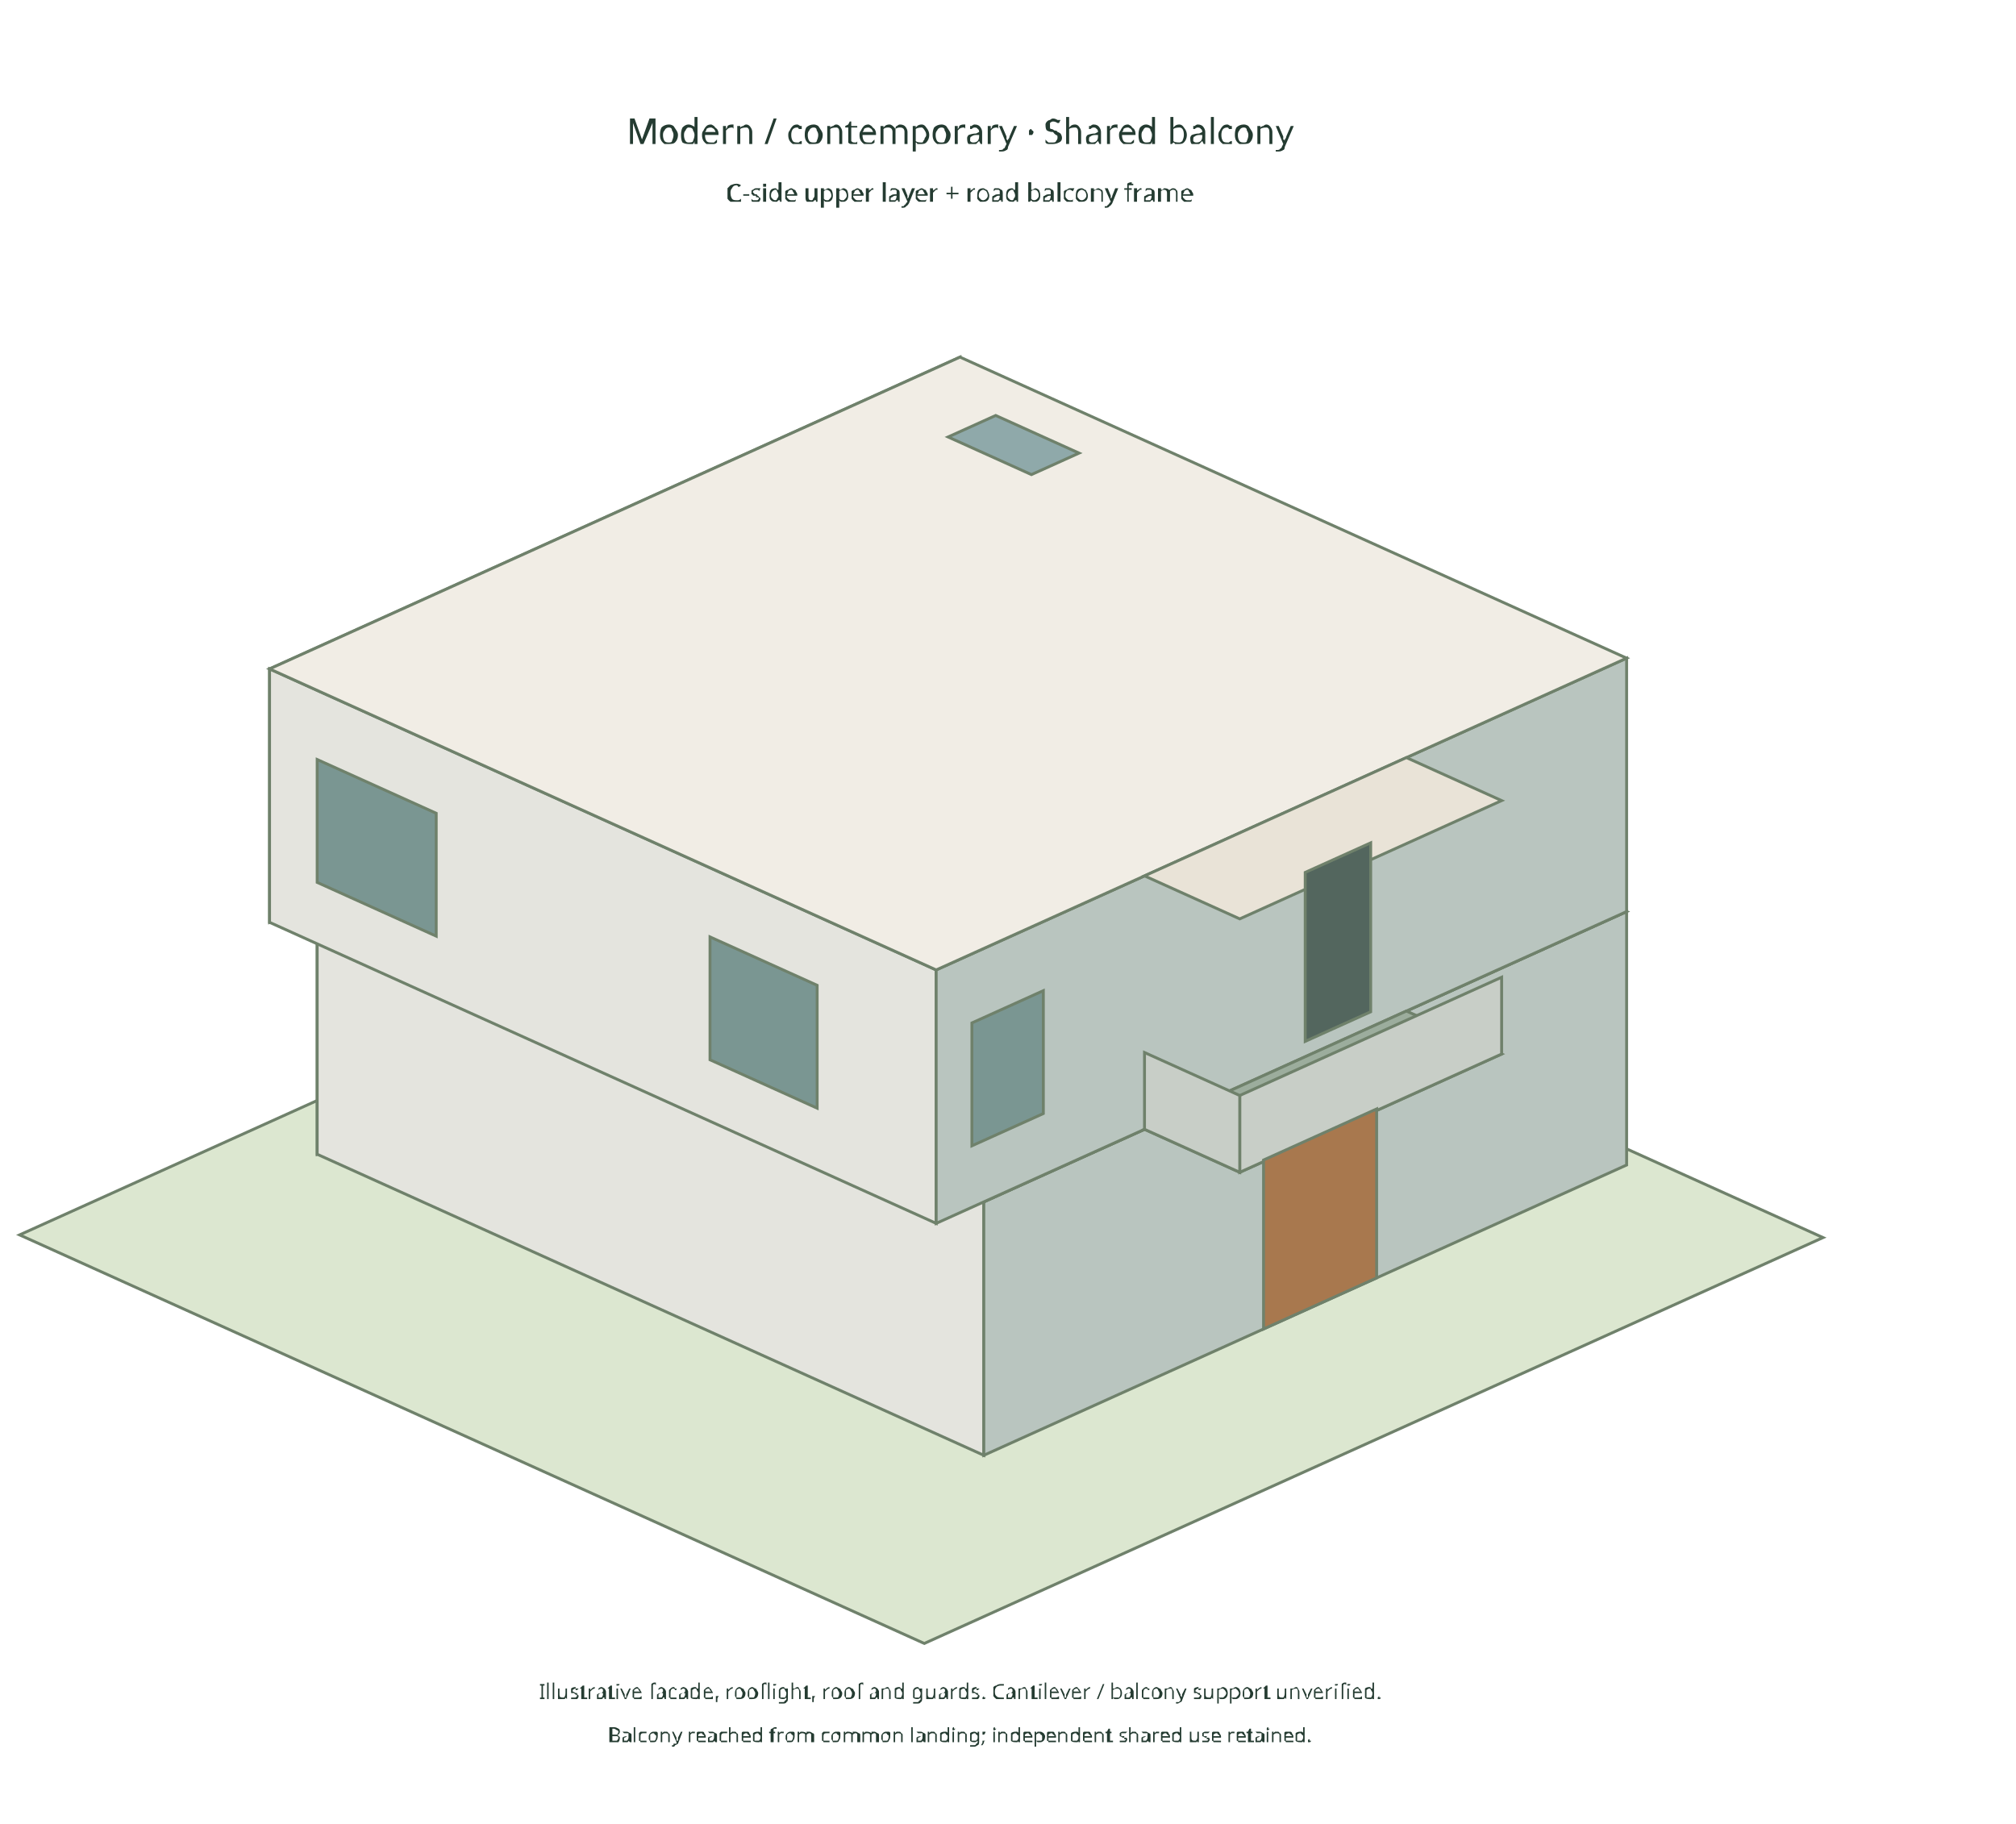
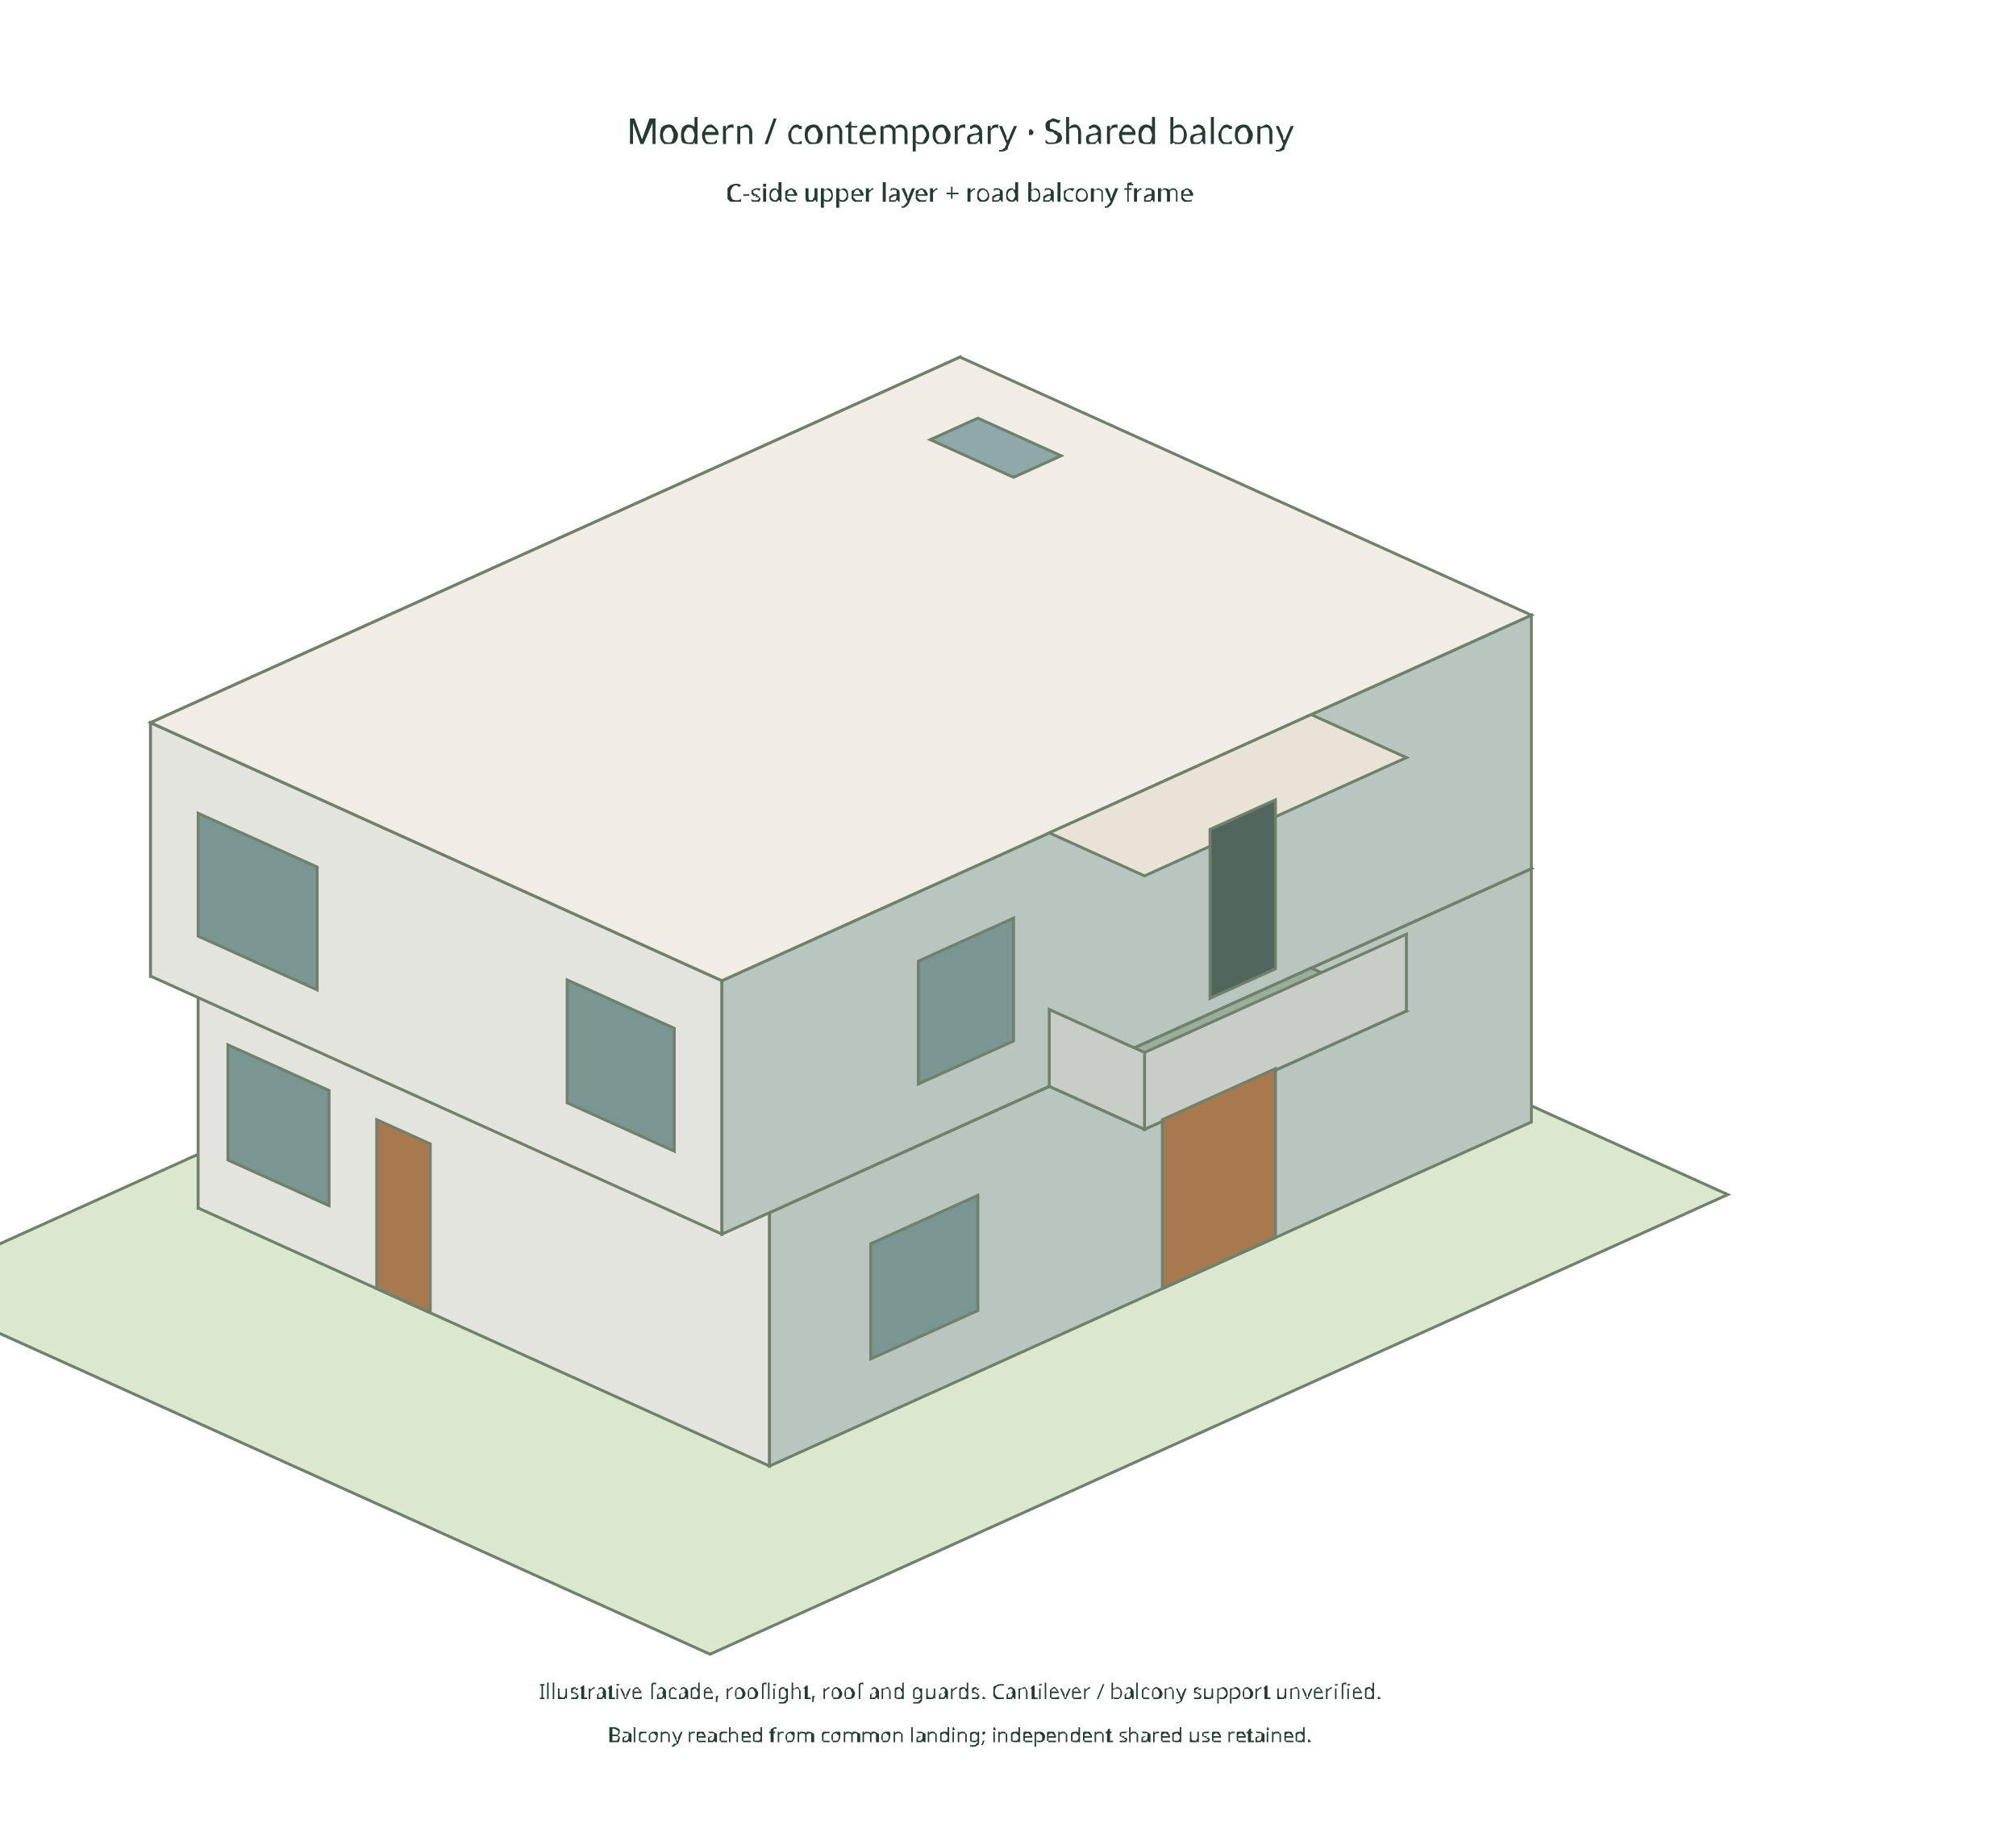
- <svg xmlns="http://www.w3.org/2000/svg" viewBox="-10 -9 21 19" class="drawing" role="img" aria-label="massing conceptual drawing" data-revision="C03a" data-option="01">
-   <polygon points="-0.434,-0.364 8.99,3.892 -0.372,8.12 -9.796,3.864" fill="#dce7d0" stroke="#6f816b" stroke-width="0.03" />
-   <polygon points="0,0 -6.696,3.024 -6.696,0.384 0,-2.64" fill="#d4d8d0" stroke="#6f816b" stroke-width="0.03" />
-   <polygon points="-6.696,3.024 0.248,6.16 0.248,3.52 -6.696,0.384" fill="#e4e4de" stroke="#6f816b" stroke-width="0.03" />
-   <polygon points="6.944,3.136 0.248,6.16 0.248,3.52 6.944,0.496" fill="#b9c5bf" stroke="#6f816b" stroke-width="0.03" />
-   <polygon points="0,-2.64 6.944,0.496 0.248,3.52 -6.696,0.384" fill="#f1ede5" stroke="#6f816b" stroke-width="0.03" />
-   <polygon points="0,-2.64 -7.192,0.608 -7.192,-2.032 0,-5.28" fill="#d4d8d0" stroke="#6f816b" stroke-width="0.03" />
-   <polygon points="-7.192,0.608 -0.248,3.744 -0.248,1.104 -7.192,-2.032" fill="#e4e4de" stroke="#6f816b" stroke-width="0.03" />
-   <polygon points="6.944,0.496 -0.248,3.744 -0.248,1.104 6.944,-2.144" fill="#b9c5bf" stroke="#6f816b" stroke-width="0.03" />
-   <polygon points="0,-5.28 6.944,-2.144 -0.248,1.104 -7.192,-2.032" fill="#f1ede5" stroke="#6f816b" stroke-width="0.03" />
-   <polygon points="4.65,1.532 5.642,1.98 2.914,3.212 1.922,2.764" fill="#9cad9d" stroke="#6f816b" stroke-width="0.03" />
-   <polygon points="5.642,1.98 2.914,3.212 2.914,2.412 5.642,1.18" fill="#c8cec7" stroke="#6f816b" stroke-width="0.03" />
-   <polygon points="1.922,2.764 2.914,3.212 2.914,2.412 1.922,1.964" fill="#c8cec7" stroke="#6f816b" stroke-width="0.03" />
-   <polygon points="4.65,-1.108 5.642,-0.66 2.914,0.572 1.922,0.124" fill="#e9e3d7" stroke="#6f816b" stroke-width="0.03" />
-   <polygon points="4.34,4.312 3.162,4.844 3.162,3.084 4.34,2.552" fill="#a8784e" stroke="#6f816b" stroke-width="0.03" />
-   <polygon points="4.278,1.54 3.596,1.848 3.596,0.088 4.278,-0.22" fill="#53665e" stroke="#6f816b" stroke-width="0.03" />
-   <polygon points="-6.696,0.192 -5.456,0.752 -5.456,-0.528 -6.696,-1.088" fill="#7a9692" stroke="#6f816b" stroke-width="0.03" />
-   <polygon points="-2.604,2.04 -1.488,2.544 -1.488,1.264 -2.604,0.76" fill="#7a9692" stroke="#6f816b" stroke-width="0.03" />
-   <polygon points="0.868,2.6 0.124,2.936 0.124,1.656 0.868,1.32" fill="#7a9692" stroke="#6f816b" stroke-width="0.03" />
-   <polygon points="0.372,-4.672 1.24,-4.28 0.744,-4.056 -0.124,-4.448" fill="#8fa9aa" stroke="#6f816b" stroke-width="0.03" />
+ <svg xmlns="http://www.w3.org/2000/svg" viewBox="-10 -9 21 19" class="drawing" role="img" aria-label="massing conceptual drawing" data-revision="C05" data-option="01">
+   <polygon points="-0.434,-0.364 7.998,3.444 -2.604,8.232 -11.036,4.424" fill="#dce7d0" stroke="#6f816b" stroke-width="0.03" />
+   <polygon points="0,0 -7.936,3.584 -7.936,0.944 0,-2.64" fill="#d4d8d0" stroke="#6f816b" stroke-width="0.03" />
+   <polygon points="-7.936,3.584 -1.984,6.272 -1.984,3.632 -7.936,0.944" fill="#e4e4de" stroke="#6f816b" stroke-width="0.03" />
+   <polygon points="5.952,2.688 -1.984,6.272 -1.984,3.632 5.952,0.048" fill="#b9c5bf" stroke="#6f816b" stroke-width="0.03" />
+   <polygon points="0,-2.64 5.952,0.048 -1.984,3.632 -7.936,0.944" fill="#f1ede5" stroke="#6f816b" stroke-width="0.03" />
+   <polygon points="0,-2.64 -8.432,1.168 -8.432,-1.472 0,-5.28" fill="#d4d8d0" stroke="#6f816b" stroke-width="0.03" />
+   <polygon points="-8.432,1.168 -2.48,3.856 -2.48,1.216 -8.432,-1.472" fill="#e4e4de" stroke="#6f816b" stroke-width="0.03" />
+   <polygon points="5.952,0.048 -2.48,3.856 -2.48,1.216 5.952,-2.592" fill="#b9c5bf" stroke="#6f816b" stroke-width="0.03" />
+   <polygon points="0,-5.28 5.952,-2.592 -2.48,1.216 -8.432,-1.472" fill="#f1ede5" stroke="#6f816b" stroke-width="0.03" />
+   <polygon points="3.658,1.084 4.65,1.532 1.922,2.764 0.93,2.316" fill="#9cad9d" stroke="#6f816b" stroke-width="0.03" />
+   <polygon points="4.65,1.532 1.922,2.764 1.922,1.964 4.65,0.732" fill="#c8cec7" stroke="#6f816b" stroke-width="0.03" />
+   <polygon points="0.93,2.316 1.922,2.764 1.922,1.964 0.93,1.516" fill="#c8cec7" stroke="#6f816b" stroke-width="0.03" />
+   <polygon points="3.658,-1.556 4.65,-1.108 1.922,0.124 0.93,-0.324" fill="#e9e3d7" stroke="#6f816b" stroke-width="0.03" />
+   <polygon points="3.286,3.892 2.108,4.424 2.108,2.664 3.286,2.132" fill="#a8784e" stroke="#6f816b" stroke-width="0.03" />
+   <polygon points="-6.076,4.424 -5.518,4.676 -5.518,2.916 -6.076,2.664" fill="#a8784e" stroke="#6f816b" stroke-width="0.03" />
+   <polygon points="-7.626,3.084 -6.572,3.56 -6.572,2.36 -7.626,1.884" fill="#7a9692" stroke="#6f816b" stroke-width="0.03" />
+   <polygon points="0.186,4.652 -0.93,5.156 -0.93,3.956 0.186,3.452" fill="#7a9692" stroke="#6f816b" stroke-width="0.03" />
+   <polygon points="3.286,1.092 2.604,1.4 2.604,-0.36 3.286,-0.668" fill="#53665e" stroke="#6f816b" stroke-width="0.03" />
+   <polygon points="-7.936,0.752 -6.696,1.312 -6.696,0.032 -7.936,-0.528" fill="#7a9692" stroke="#6f816b" stroke-width="0.03" />
+   <polygon points="-4.092,2.488 -2.976,2.992 -2.976,1.712 -4.092,1.208" fill="#7a9692" stroke="#6f816b" stroke-width="0.03" />
+   <polygon points="0.558,1.844 -0.434,2.292 -0.434,1.012 0.558,0.564" fill="#7a9692" stroke="#6f816b" stroke-width="0.03" />
+   <polygon points="0.186,-4.644 1.054,-4.252 0.558,-4.028 -0.31,-4.42" fill="#8fa9aa" stroke="#6f816b" stroke-width="0.03" />
  <text x="0" y="-7.5" font-size="0.36" text-anchor="middle" fill="#243b31" font-family="system-ui,sans-serif">Modern / contemporary · Shared balcony</text>
  <text x="0" y="-6.9" font-size="0.26" text-anchor="middle" fill="#243b31" font-family="system-ui,sans-serif">C-side upper layer + road balcony frame</text>
  <text x="0" y="8.7" font-size="0.22" text-anchor="middle" fill="#243b31" font-family="system-ui,sans-serif">Illustrative facade, rooflight, roof and guards. Cantilever / balcony support unverified.</text>
  <text x="0" y="9.15" font-size="0.21" text-anchor="middle" fill="#243b31" font-family="system-ui,sans-serif">Balcony reached from common landing; independent shared use retained.</text>
</svg>
